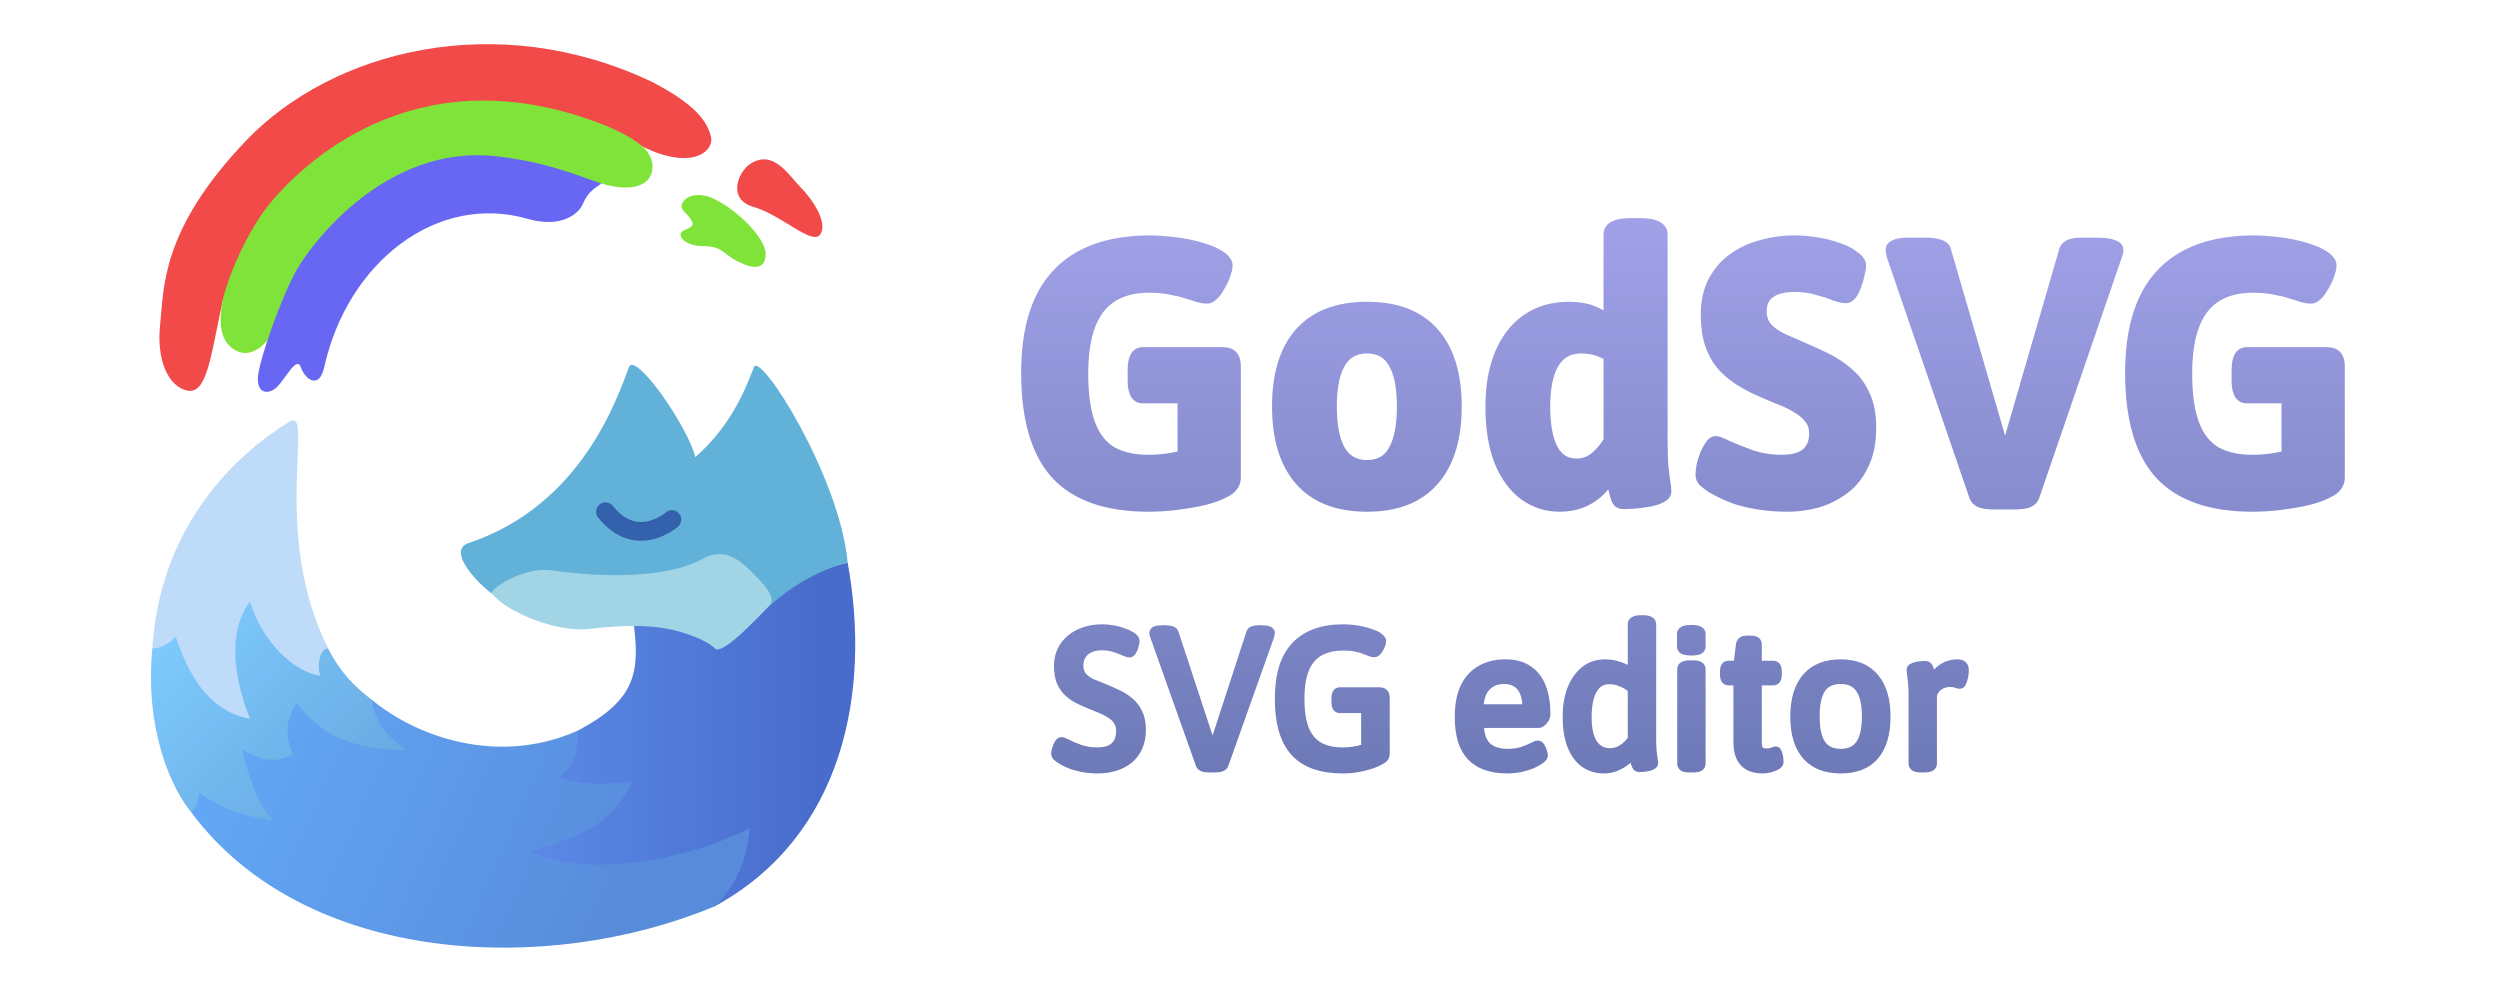
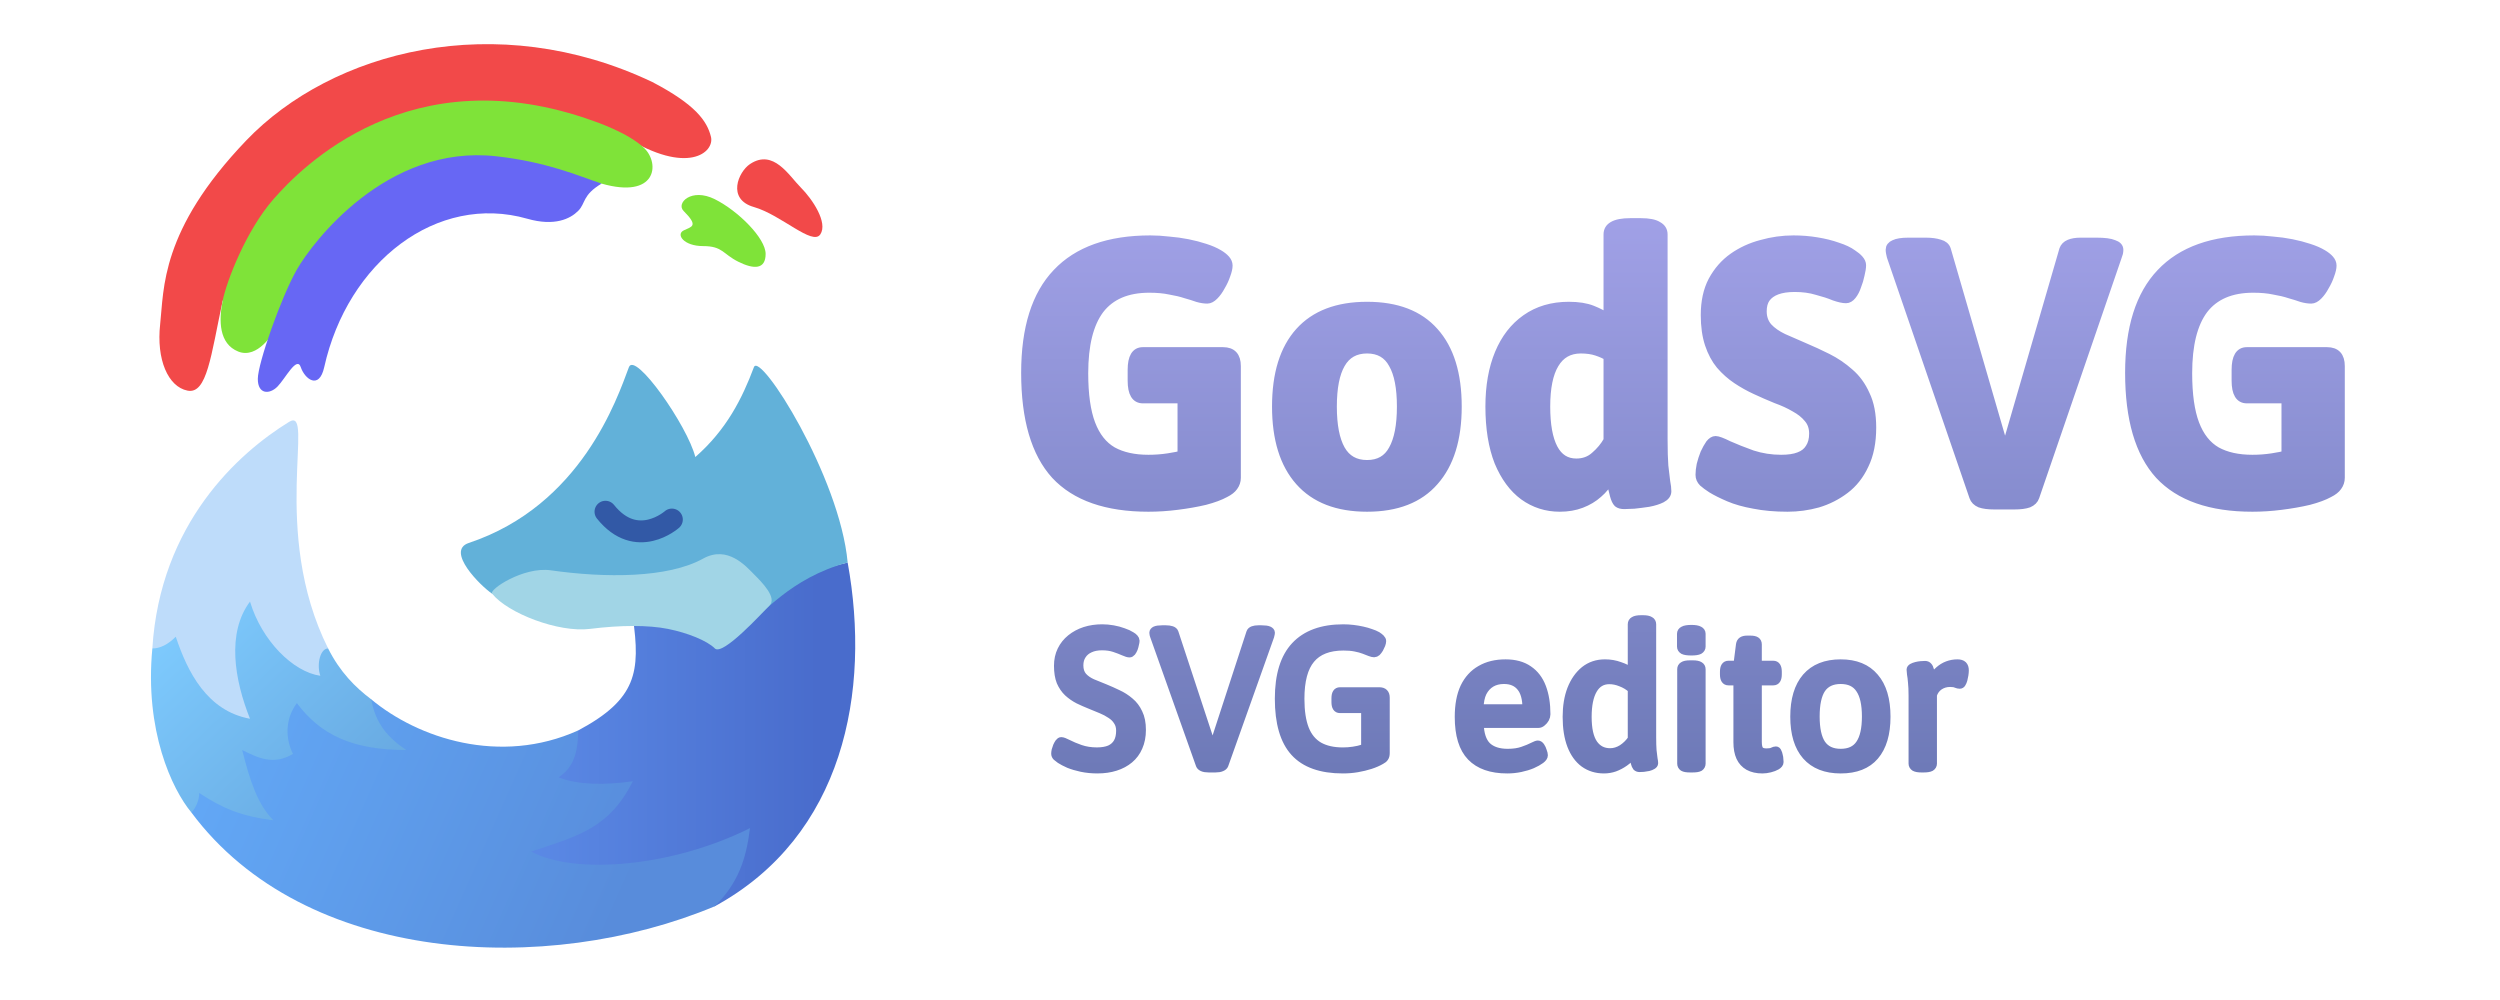
<svg xmlns="http://www.w3.org/2000/svg" width="320" height="128">
  <linearGradient id="a" x2="1" y2="0">
    <stop offset=".1" stop-color="#5b8ae6" />
    <stop offset=".9" stop-color="#496ccc" />
  </linearGradient>
  <linearGradient id="b" x2="1" y2=".2">
    <stop offset=".1" stop-color="#62a7f5" />
    <stop offset=".9" stop-color="#588cdb" />
  </linearGradient>
  <linearGradient id="c" x2="1" y2="1">
    <stop offset=".1" stop-color="#7fccff" />
    <stop offset=".9" stop-color="#67a8e0" />
  </linearGradient>
  <linearGradient id="d" x2="0" y2="1">
    <stop stop-color="#a0a0e6" />
    <stop stop-color="#6e7ab8" offset="1" />
  </linearGradient>
  <path d="M74 93.5c7.5-4 8-7.5 7-14.5l27.5-7c3 16.5-.5 35-17 44l-29-5z" fill="url(#a)" />
  <path d="M47.5 89.5c6 5 16.5 8.5 26.5 4 0 3.5-1 5-2.5 6 2.5 1 6 1 9.5.5-3 6-7 7-13 9 5.5 3 18 2 28-3-.5 4-1.5 7-4.5 10-21.5 9-52.5 7.5-67-12v-15z" fill="url(#b)" />
  <path d="M42 83c1.5 3 3.5 5 5.5 6.5.5 2.5 1.5 4.5 4.5 6.5-7 0-11-2-14-6-1.5 2-1.5 4.5-.5 6.5-2.5 1.5-4.5.5-6.5-.5 1 4 2 7 4 9-4-.5-6.5-1.5-9.5-3.5 0 1-.5 2-1 2.5-2.5-3-6-10.5-5-21l12.5-9z" fill="url(#c)" />
  <path d="M19.5 83c1-16 11-25 17.5-29 3.431-2.112-2.5 14 5 29-1 0-1.5 2-1 3.5-3.5-.5-7.5-4.5-9-9.5-3 4-2 10 0 15-5.5-1-8-6-9.5-10.5-1 1-2 1.5-3 1.5z" fill="#bedcfa" />
  <path d="M63 76c-1.5-1-6-5.5-3-6.5 14.4-4.8 19-18.5 20.5-22.5.781-2.082 7.5 7.5 8.5 11.5 4-3.5 6-7.5 7.5-11.5.781-2.082 11 14 12 25-7.5 2-11 7-12 7z" fill="#62b1d9" />
  <path d="M91.5 83c-1-1-3.5-2-6-2.5s-6-.5-10 0-10.5-2-12.5-4.5c-.5-.5 4-3.5 7.5-3 7 1 15 1 19.5-1.5 3.142-1.745 5.5 1 6.5 2s3 3 2 4c-1 1-6 6.5-7 5.5z" fill="#a1d5e6" />
-   <path d="M86 66.5s-4.5 4-8.5-1" fill="none" stroke="#3461ac" stroke-width="2.4" stroke-linecap="round" />
+   <path d="M86 66.5s-4.5 4-8.5-1" fill="none" stroke="#3259a6" stroke-width="2.8" stroke-linecap="round" />
  <path d="M28.5 38.5c-1.5 7-2 12-4.5 11.5s-4-4-3.5-8.5 0-12 11-23.5 32-17 52-7.5c5.552 2.903 7 5 7.5 7s-3 5-11 0h-31.5zM102.5 24c1.5 1.5 3.5 4.5 2.5 6s-5-2.5-8.5-3.5-2-4.5-.5-5.5c3-2 5 1.5 6.5 3z" fill="#f24949" />
  <path d="M76 15.5s4.5 1.5 6.5 3.5 1.5 6.5-5.5 4.5h-24l-18 19s-2 3.5-4.5 2.5-2.5-4-2-6.5 3-9 6.5-13 17.5-18.5 41-10zM87.5 27c-1-1 1-3 4-1.5s6.5 5 6.5 7-1.5 2-3.5 1-2-2-4.5-2-3.5-1.5-2.5-2 2-.5 0-2.5z" fill="#7fe339" />
  <path d="M77 23.5c-2.5 1.5-2 2.5-3 3.5s-3 2-6.5 1c-11.557-3.302-23 5.5-26 19-.659 2.965-2.5 1.5-3 0s-2 1.5-3 2.5-2.5 1-2.5-1 3-10.5 5-14 11.506-16.055 25.5-14.5c6.53.726 10.5 2.5 13.5 3.5z" fill="#6767f4" />
  <path d="M147 65q-8.064 0-11.952-4.176-3.84-4.224-3.84-13.104 0-8.592 4.032-12.816 4.032-4.272 12-4.272 1.152 0 2.352.144 1.248.096 2.448.336t2.208.576q1.056.336 1.776.768.576.336.912.72t.336.816q0 .48-.288 1.248-.24.72-.672 1.44-.384.72-.864 1.2t-.912.48q-.576 0-1.248-.192-.672-.24-1.536-.48-.864-.288-2.016-.48-1.104-.24-2.64-.24-4.224 0-6.288 2.688-2.016 2.688-2.016 8.112 0 4.08.912 6.48t2.736 3.456q1.824 1.008 4.56 1.008 1.296 0 2.544-.192t1.68-.347v-7.045h-4.944q-1.44 0-1.44-2.4v-1.392q0-2.4 1.44-2.4h10.272q1.776 0 1.776 1.92v14.304q0 .624-.384 1.152-.336.48-1.104.864-.96.528-2.592.96-1.632.384-3.552.624-1.872.24-3.696.24m27.984 0q-5.712 0-8.688-3.36t-2.976-9.6q0-6.288 2.976-9.6t8.688-3.312 8.64 3.312q2.976 3.312 2.976 9.6 0 6.24-2.976 9.6-2.928 3.36-8.64 3.36m0-5.616q2.256 0 3.264-1.872 1.056-1.872 1.056-5.472t-1.056-5.424q-1.008-1.872-3.264-1.872t-3.312 1.872q-1.056 1.824-1.056 5.424t1.056 5.472 3.312 1.872m24.672 5.616q-2.592 0-4.656-1.488-2.016-1.488-3.216-4.368-1.152-2.928-1.152-7.104 0-3.936 1.2-6.816t3.456-4.464q2.304-1.632 5.52-1.632 1.824 0 3.024.48t1.92 1.008v-10.608q0-.768.672-1.152.72-.432 2.256-.432h1.344q1.536 0 2.208.432.72.384.72 1.152v26.256q0 2.112.096 3.36.144 1.248.24 2.016.144.72.144 1.248 0 .576-.72.96-.672.336-1.68.528-.96.144-1.872.24-.864.048-1.248.048-.576 0-.864-.24-.288-.288-.48-1.008t-.48-2.064q-.528 1.056-1.488 1.872-.912.816-2.16 1.296t-2.784.48m2.112-5.808q1.392 0 2.352-.864 1.008-.864 1.632-1.968v-10.704q-.528-.336-1.392-.624t-2.016-.288q-2.208 0-3.312 1.872-1.104 1.824-1.104 5.424 0 3.504.96 5.328t2.88 1.824m27.038 5.808q-2.4 0-4.32-.384-1.872-.336-3.216-.912t-2.208-1.104q-.672-.432-1.104-.816-.432-.432-.432-1.008t.144-1.296q.192-.768.48-1.488.336-.72.672-1.2.384-.48.768-.48.432 0 1.68.624 1.296.576 3.024 1.2 1.776.576 3.696.576 1.392 0 2.256-.336.912-.336 1.344-1.056.48-.72.48-1.824 0-1.152-.672-1.92-.624-.768-1.68-1.344-1.056-.624-2.4-1.104-1.296-.528-2.64-1.152-1.248-.576-2.4-1.344t-2.112-1.872q-.912-1.104-1.44-2.688t-.528-3.744q0-2.592.96-4.416 1.008-1.872 2.64-3.024t3.648-1.68q2.016-.576 4.128-.576 1.536 0 2.976.24 1.488.24 2.688.672 1.2.384 1.92.912.528.336.864.72t.336.768q0 .48-.192 1.248-.144.72-.432 1.44-.24.72-.624 1.2t-.816.48q-.576 0-1.536-.336-.912-.384-2.208-.72-1.248-.384-2.832-.384-1.344 0-2.256.336t-1.392 1.008q-.432.624-.432 1.632 0 1.2.72 2.016.72.768 1.92 1.344 1.248.528 2.64 1.152 1.488.624 3.024 1.392t2.832 1.92q1.296 1.104 2.064 2.832.816 1.68.816 4.224 0 2.832-.96 4.8-.912 1.968-2.496 3.168t-3.504 1.776q-1.92.528-3.888.528m26.5-.288q-1.2 0-1.872-.24-.672-.288-.864-.864l-10.56-30.768q-.048-.24-.096-.432-.048-.24-.048-.432 0-.528.576-.768.576-.288 1.824-.288h2.256q1.056 0 1.776.24.72.192.912.768l7.344 25.296h.192l7.344-25.296q.192-.528.768-.768t1.44-.24h2.064q1.536 0 2.208.288.72.24.72.768 0 .192-.048.432-.048.192-.144.432l-10.56 30.768q-.192.576-.864.864-.672.24-1.872.24zm33 .288q-8.064 0-11.952-4.176-3.84-4.224-3.84-13.104 0-8.592 4.032-12.816 4.032-4.272 12-4.272 1.152 0 2.352.144 1.248.096 2.448.336t2.208.576q1.056.336 1.776.768.576.336.912.72t.336.816q0 .48-.288 1.248-.24.72-.672 1.44-.384.72-.864 1.2t-.912.48q-.576 0-1.248-.192-.672-.24-1.536-.48-.864-.288-2.016-.48-1.104-.24-2.64-.24-4.224 0-6.288 2.688-2.016 2.688-2.016 8.112 0 4.08.912 6.48t2.736 3.456q1.824 1.008 4.56 1.008 1.296 0 2.544-.192t1.68-.347v-7.045h-4.944q-1.44 0-1.44-2.4v-1.392q0-2.4 1.44-2.4h10.272q1.776 0 1.776 1.92v14.304q0 .624-.384 1.152-.336.48-1.104.864-.96.528-2.592.96-1.632.384-3.552.624-1.872.24-3.696.24M140.5 98.5q-1.115 0-2.077-.203-.937-.203-1.621-.481-.684-.304-1.115-.583-.253-.177-.456-.355-.177-.177-.177-.405 0-.177.051-.431.076-.279.177-.532.127-.279.253-.456.152-.203.304-.203.253 0 .887.329.633.329 1.571.659.963.329 2.103.329.988 0 1.647-.279.659-.304.988-.887t.329-1.469q0-.709-.329-1.191-.304-.507-.861-.861-.557-.38-1.241-.659t-1.419-.583q-.76-.304-1.495-.659-.735-.38-1.343-.937-.583-.557-.937-1.368-.329-.836-.329-2.052 0-1.115.431-2.001.431-.887 1.216-1.52t1.799-.963q1.039-.329 2.229-.329.684 0 1.393.127t1.317.355q.608.203 1.039.481.228.127.38.304t.152.329q0 .177-.076.456-.051.279-.152.557-.101.253-.253.456-.152.177-.304.177-.253 0-.76-.228t-1.191-.456-1.571-.228q-.912 0-1.545.304-.633.279-.988.836-.355.532-.355 1.292 0 .861.456 1.393.456.507 1.191.836.76.304 1.621.659.811.329 1.647.735.836.38 1.545.988.709.583 1.115 1.469.431.861.431 2.179 0 1.241-.431 2.204-.405.937-1.165 1.571t-1.799.963-2.28.329zm14.208-.127q-.507 0-.785-.127-.279-.127-.355-.329l-5.877-16.543q-.025-.101-.051-.177-.025-.101-.025-.203 0-.203.253-.329.279-.127.887-.127h.481q.431 0 .735.101t.38.329l4.813 14.617h.101l4.763-14.617q.076-.228.355-.329t.684-.101h.405q.659 0 .937.127.279.127.279.329 0 .101-.025.203 0 .076-.051.203l-5.877 16.517q-.076.203-.38.329-.279.127-.76.127zm17.18.127q-4.205 0-6.207-2.204t-2.001-6.865q0-4.535 2.077-6.764 2.103-2.255 6.181-2.255.659 0 1.267.076.633.076 1.191.203.583.127 1.064.304.481.152.836.355.279.177.456.355.177.177.177.355 0 .177-.101.456-.101.253-.253.532-.152.253-.329.431-.177.152-.355.152-.203 0-.532-.127-.304-.127-.785-.304-.456-.177-1.115-.304-.633-.127-1.495-.127-2.812 0-4.155 1.621-1.343 1.596-1.343 5.067 0 2.356.583 3.851.583 1.469 1.799 2.179 1.216.684 3.04.684.684 0 1.343-.101.684-.101 1.216-.279.154-.05.279-.111v-4.905h-3.217q-.583 0-.583-.912v-.483q0-.912.583-.912h5.041q.836 0 .836.836v7.093q0 .38-.152.583-.127.203-.431.355-.608.355-1.393.608t-1.672.405-1.849.152zm21.027 0q-3.065 0-4.636-1.621t-1.571-5.117q0-2.28.709-3.8.735-1.52 2.077-2.28 1.343-.785 3.217-.785 1.799 0 2.964.811 1.165.785 1.723 2.255.557 1.469.557 3.471 0 .253-.152.557-.152.279-.405.481-.228.203-.481.203h-7.499q.051 1.925.937 2.812.912.861 2.635.861 1.115 0 1.9-.279.811-.279 1.292-.532.507-.253.659-.253.203 0 .38.253t.279.608q.127.329.127.532 0 .279-.405.583t-1.089.608q-.659.279-1.495.456t-1.723.177zm-3.521-7.853h5.979q0-1.799-.735-2.685-.735-.912-2.128-.912-.937 0-1.621.405t-1.089 1.191q-.38.785-.405 2.001zm15.914 7.853q-1.469 0-2.559-.785-1.064-.785-1.647-2.28-.583-1.52-.583-3.673 0-2.027.583-3.547.608-1.545 1.697-2.432 1.115-.887 2.635-.887 1.013 0 1.9.329.912.304 1.52.76v-6.08q0-.329.279-.481.279-.177.912-.177h.279q.608 0 .887.177.279.152.279.481v14.44q0 1.064.051 1.723.076.659.127 1.039.076.38.076.583 0 .177-.228.304-.203.127-.507.203-.304.051-.633.101-.304.025-.507.025-.253 0-.405-.152-.127-.152-.228-.532-.101-.405-.228-1.064-.431.583-1.039 1.013-.608.431-1.292.684-.659.228-1.368.228zm.785-2.229q.785 0 1.52-.456.735-.481 1.241-1.216v-6.384q-.633-.557-1.393-.836-.735-.304-1.469-.304-1.343 0-2.052 1.216t-.709 3.471q0 2.305.76 3.42.76 1.089 2.103 1.089zm10.23 2.103q-.633 0-.887-.152-.253-.177-.253-.481v-12.085q0-.304.253-.456.253-.177.887-.177h.355q.633 0 .887.177.253.152.253.456v12.084q0 .304-.253.481-.253.152-.887.152zm.177-14.972q-.735 0-1.039-.152-.304-.177-.304-.481v-1.647q0-.304.304-.456.304-.177 1.039-.177.709 0 1.013.177.304.152.304.456v1.647q0 .304-.304.481-.304.152-1.013.152m9.095 15.099q-1.064 0-1.799-.405-.709-.405-1.064-1.165-.355-.785-.355-1.925v-7.779h-1.14q-.583 0-.583-.912v-.329q0-.912.583-.912h1.14l.329-2.584q.051-.329.279-.481t.659-.152h.38q.532 0 .76.152t.228.481v2.584h1.976q.583 0 .583.912v.329q0 .912-.583.912h-1.976v7.727q0 .735.228 1.039.253.304.861.304.557 0 .785-.127.253-.127.431-.127.152 0 .228.203.101.177.152.456.076.253.076.507.025.228.025.329 0 .279-.38.507-.355.203-.861.329-.507.127-.963.127zm10.013 0q-2.888 0-4.433-1.748-1.52-1.748-1.52-5.016 0-3.293 1.52-5.067 1.545-1.773 4.433-1.773 2.863 0 4.357 1.773 1.52 1.748 1.52 5.067 0 3.293-1.495 5.041-1.469 1.723-4.383 1.723zm0-2.153q1.672 0 2.432-1.14.785-1.14.785-3.496t-.785-3.496q-.76-1.165-2.432-1.165-1.647 0-2.432 1.14-.76 1.14-.76 3.521 0 2.356.76 3.496.785 1.14 2.432 1.14m10.354 2.027q-.608 0-.887-.152-.279-.177-.279-.481v-8.689q0-1.064-.076-1.723-.051-.659-.127-1.039-.051-.38-.051-.583 0-.152.203-.279.228-.127.532-.203t.608-.101q.329-.025.532-.025.253 0 .405.177.152.152.253.557.127.38.228 1.064.355-.659.861-1.089.507-.456 1.115-.684t1.267-.228q.507 0 .735.228t.228.684q0 .253-.051.583-.051.304-.127.608-.076.279-.203.481-.101.177-.279.177-.203 0-.456-.101-.253-.127-.785-.127-.76 0-1.368.405-.583.405-.811 1.115v8.791q0 .304-.279.481-.279.152-.912.152z" fill="url(#d)" stroke="url(#d)" stroke-linejoin="round" />
</svg>
